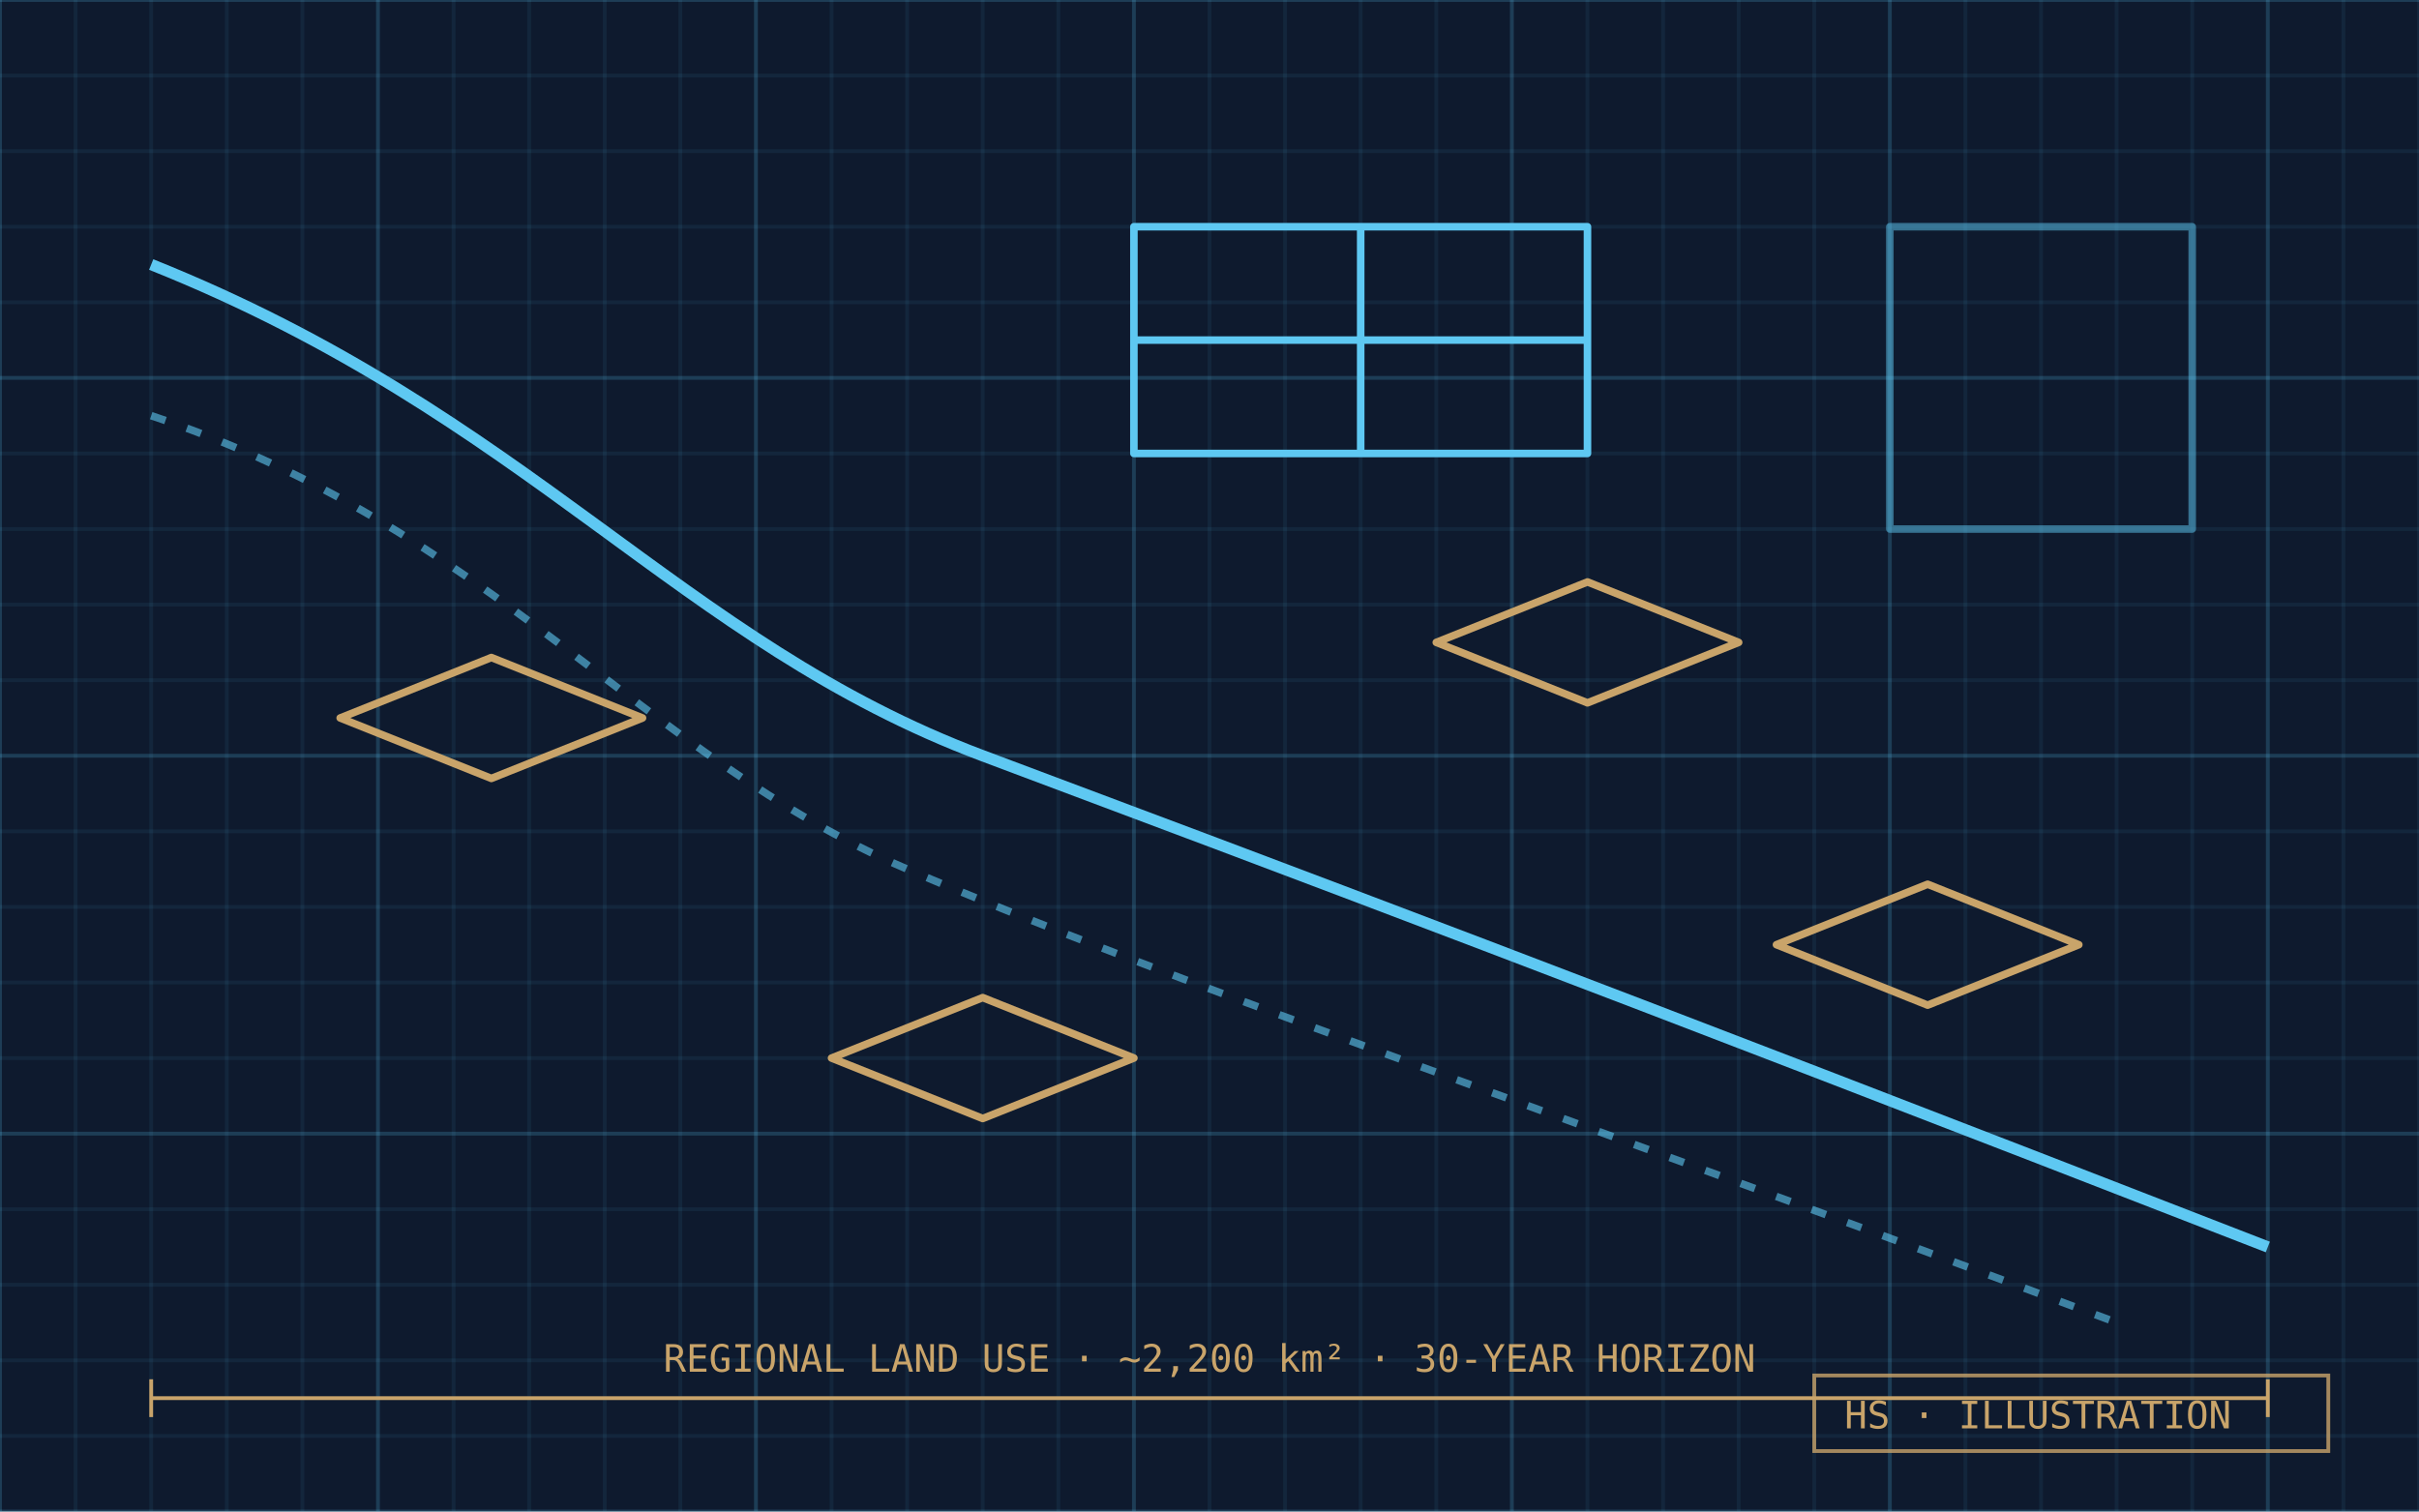
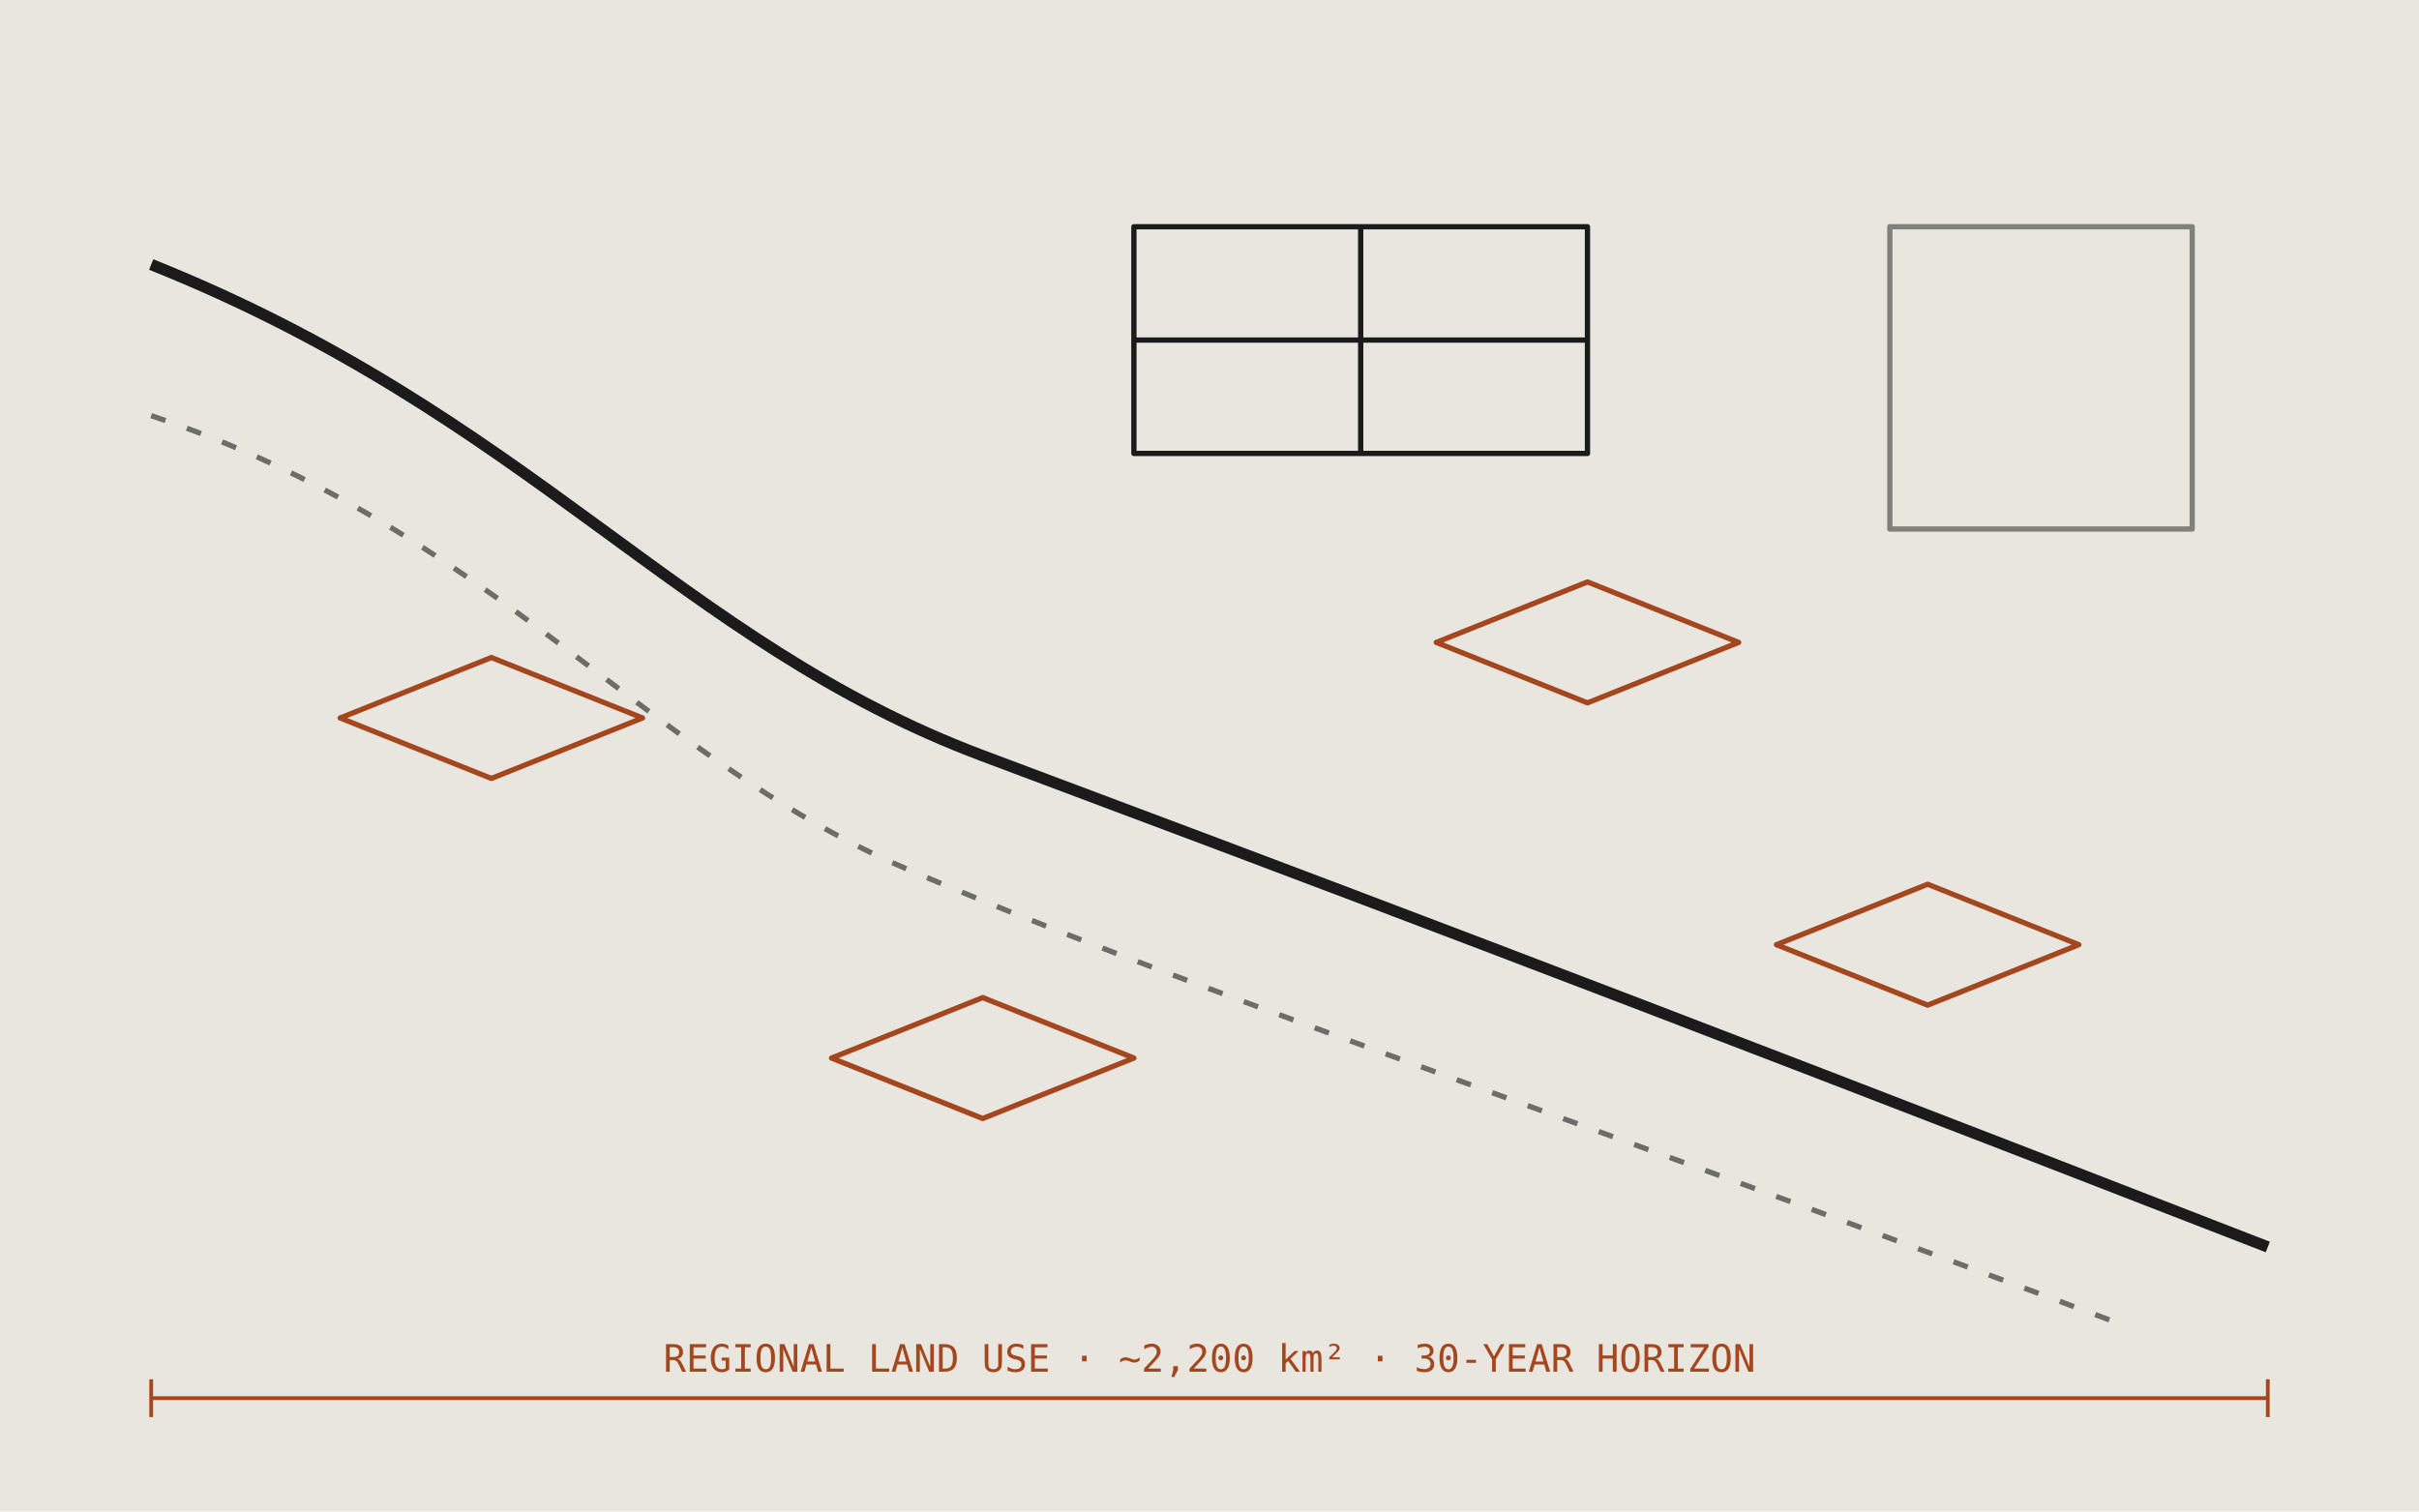
<svg xmlns="http://www.w3.org/2000/svg" viewBox="0 0 640 400" role="img" aria-label="Regional land-use master plan (illustration)">
-   <rect width="640" height="400" fill="#0E1A2E" />
-   <g stroke="#5EC8F2" stroke-opacity=".07">
-     <path d="M0 0V400" />
-     <path d="M20 0V400" />
-     <path d="M40 0V400" />
-     <path d="M60 0V400" />
-     <path d="M80 0V400" />
-     <path d="M100 0V400" />
-     <path d="M120 0V400" />
-     <path d="M140 0V400" />
-     <path d="M160 0V400" />
-     <path d="M180 0V400" />
-     <path d="M200 0V400" />
-     <path d="M220 0V400" />
-     <path d="M240 0V400" />
-     <path d="M260 0V400" />
-     <path d="M280 0V400" />
-     <path d="M300 0V400" />
-     <path d="M320 0V400" />
-     <path d="M340 0V400" />
-     <path d="M360 0V400" />
-     <path d="M380 0V400" />
-     <path d="M400 0V400" />
-     <path d="M420 0V400" />
-     <path d="M440 0V400" />
-     <path d="M460 0V400" />
-     <path d="M480 0V400" />
-     <path d="M500 0V400" />
-     <path d="M520 0V400" />
-     <path d="M540 0V400" />
-     <path d="M560 0V400" />
-     <path d="M580 0V400" />
-     <path d="M600 0V400" />
-     <path d="M620 0V400" />
-     <path d="M640 0V400" />
-     <path d="M0 0H640" />
-     <path d="M0 20H640" />
-     <path d="M0 40H640" />
-     <path d="M0 60H640" />
-     <path d="M0 80H640" />
-     <path d="M0 100H640" />
-     <path d="M0 120H640" />
-     <path d="M0 140H640" />
-     <path d="M0 160H640" />
-     <path d="M0 180H640" />
-     <path d="M0 200H640" />
-     <path d="M0 220H640" />
-     <path d="M0 240H640" />
-     <path d="M0 260H640" />
-     <path d="M0 280H640" />
-     <path d="M0 300H640" />
-     <path d="M0 320H640" />
-     <path d="M0 340H640" />
-     <path d="M0 360H640" />
-     <path d="M0 380H640" />
-     <path d="M0 400H640" />
-   </g>
-   <g stroke="#5EC8F2" stroke-opacity=".14">
-     <path d="M0 0V400" />
-     <path d="M100 0V400" />
-     <path d="M200 0V400" />
-     <path d="M300 0V400" />
-     <path d="M400 0V400" />
-     <path d="M500 0V400" />
-     <path d="M600 0V400" />
-     <path d="M0 0H640" />
-     <path d="M0 100H640" />
-     <path d="M0 200H640" />
-     <path d="M0 300H640" />
-     <path d="M0 400H640" />
-   </g>
-   <g fill="none" stroke="#5EC8F2" stroke-width="2" stroke-linejoin="round">
+   <rect width="640" height="400" fill="#E9E6DF" />
+   <g fill="none" stroke="#1B1B1B" stroke-width="1.4" stroke-linejoin="round">
    <path d="M40 70C140 110 180 170 260 200S420 260 600 330" stroke-width="3" />
    <path d="M40 110C130 140 170 200 240 230S400 290 560 350" stroke-dasharray="4 6" stroke-opacity=".6" />
-     <path d="M90 190l40 -16 40 16 -40 16z" stroke="#C9A46A" />
-     <path d="M220 280l40 -16 40 16 -40 16z" stroke="#C9A46A" />
-     <path d="M380 170l40 -16 40 16 -40 16z" stroke="#C9A46A" />
-     <path d="M470 250l40 -16 40 16 -40 16z" stroke="#C9A46A" />
+     <path d="M90 190l40 -16 40 16 -40 16z" stroke="#A4471F" />
+     <path d="M220 280l40 -16 40 16 -40 16z" stroke="#A4471F" />
+     <path d="M380 170l40 -16 40 16 -40 16z" stroke="#A4471F" />
+     <path d="M470 250l40 -16 40 16 -40 16z" stroke="#A4471F" />
    <path d="M300 60h120v60h-120z" />
    <path d="M300 90h120M360 60v60" />
    <path d="M500 60h80v80h-80z" stroke-opacity=".5" />
-     <path stroke="#C9A46A" stroke-width="1" d="M40 370H600M40 365v10M600 365v10" />
-     <text x="320.0" y="363" font-family="ui-monospace,Consolas,monospace" font-size="10" fill="#C9A46A" fill-opacity="1" stroke="none" text-anchor="middle">REGIONAL LAND USE · ~2,200 km² · 30-YEAR HORIZON</text>
+     <path stroke="#A4471F" stroke-width="1" d="M40 370H600M40 365v10M600 365v10" />
+     <text x="320.0" y="363" font-family="ui-monospace,Consolas,monospace" font-size="10" fill="#A4471F" fill-opacity="1" stroke="none" text-anchor="middle">REGIONAL LAND USE · ~2,200 km² · 30-YEAR HORIZON</text>
  </g>
-   <path d="M480 364h136v20h-136z" fill="none" stroke="#C9A46A" stroke-opacity=".8" />
-   <text x="488" y="378" font-family="ui-monospace,Consolas,monospace" font-size="10" fill="#C9A46A">HS · ILLUSTRATION</text>
</svg>
